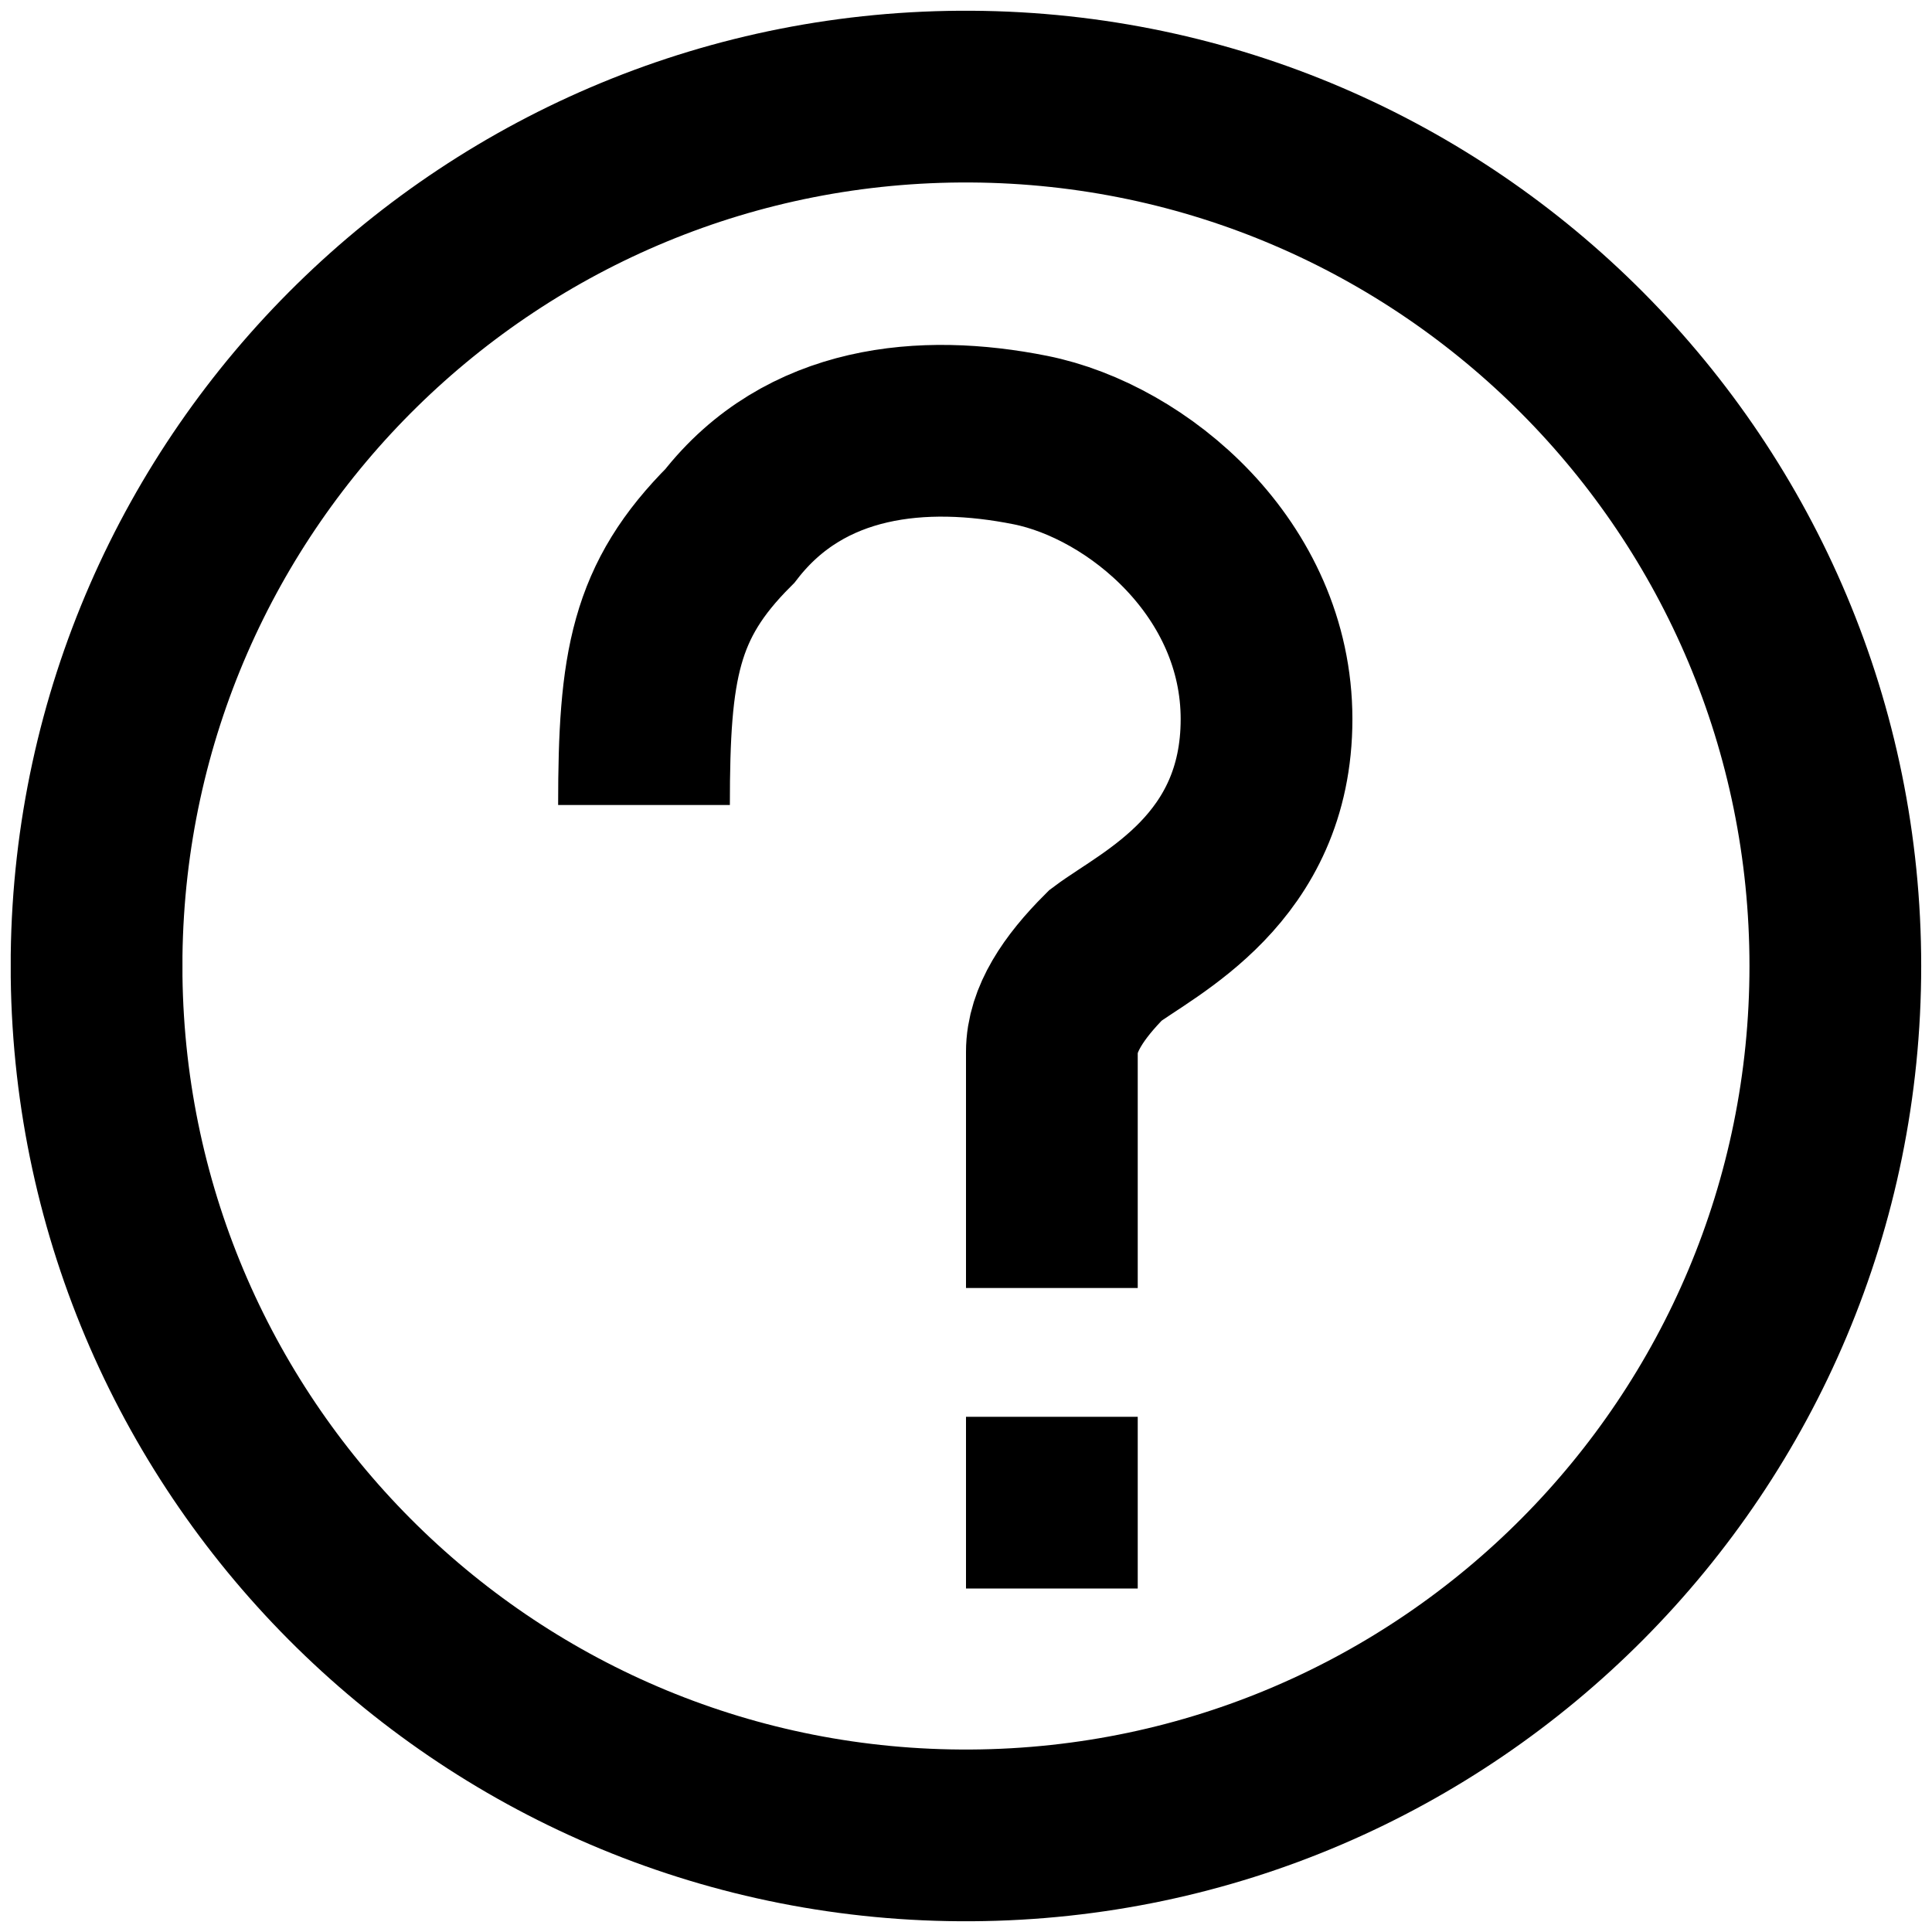
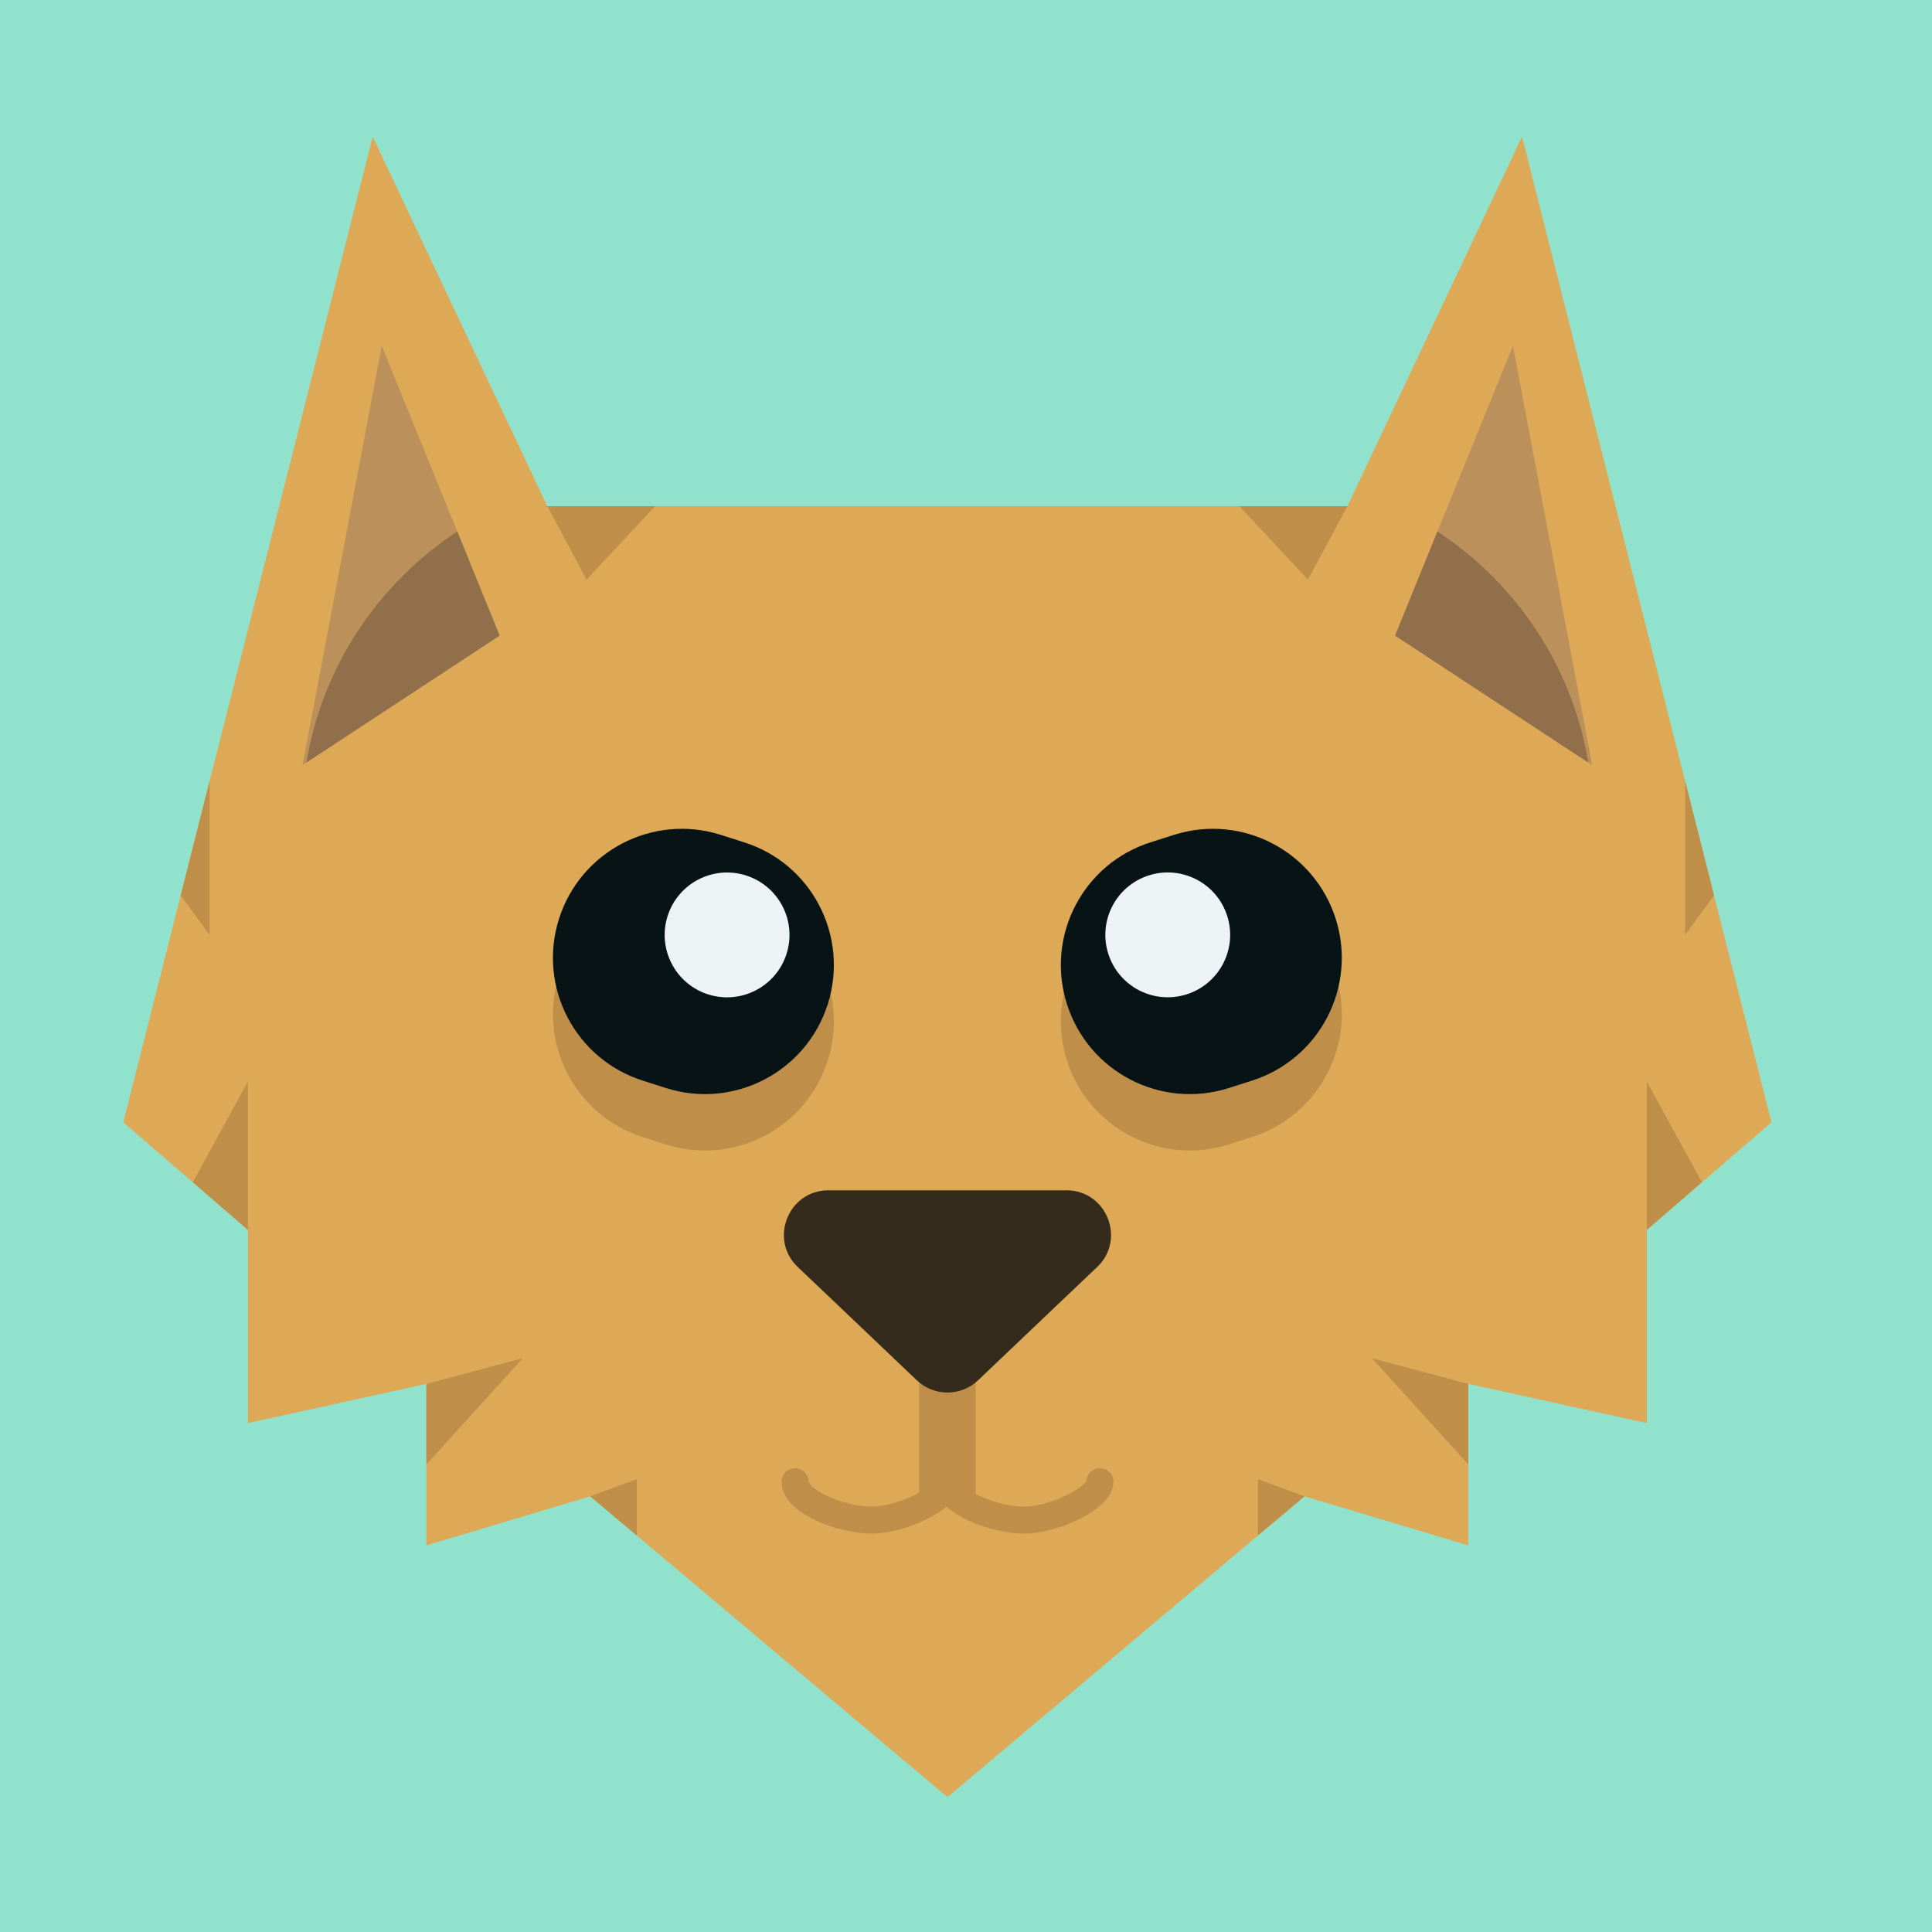
- <svg xmlns="http://www.w3.org/2000/svg" width="180" height="180">
-   <path fill="none" stroke="#000" stroke-width="16" d="M9,89a81,81 0 1,1 0,2zm51-14c0-13 1-19 8-26c7-9 18-10 28-8c10,2 22,12 22,26c0,14-11,19-15,22c-3,3-5,6-5,9v22m0,12v16" />
+ <svg xmlns="http://www.w3.org/2000/svg" version="1.1" id="Wolv" x="0px" y="0px" viewBox="0 0 1000 1000" style="enable-background:new 0 0 1000 1000;" xml:space="preserve">
+   <style type="text/css">
+ 	.st0{fill:#91E2CD;}
+ 	.st1{fill:#DDA957;}
+ 	.st2{fill:#BF8F49;}
+ 	.st3{fill:#352B1C;}
+ 	.st4{fill:#081316;}
+ 	.st5{fill:#EDF3F4;}
+ 	.st6{fill:#BC905B;}
+ 	.st7{fill:#916F4A;}
+ 	.st8{fill:none;stroke:#BF8F49;stroke-width:14;stroke-linecap:round;stroke-linejoin:round;stroke-miterlimit:10;}
+ </style>
+   <rect class="st0" width="1000" height="1000" />
+   <g>
+     <polygon class="st1" points="787.8,70.7 697.4,262 490.4,262 283.3,262 192.9,70.7 63.8,580.9 128.3,636.6 128.3,736.6    220.7,716.3 220.7,799.9 305.5,774.5 490.4,930.2 675.2,774.5 760,799.9 760,716.3 852.4,736.6 852.4,636.6 916.9,580.9  " />
+     <polygon class="st2" points="283.3,262 303.6,300 339.1,262  " />
+     <polygon class="st2" points="697.4,262 677,300 641.5,262  " />
+     <g>
+       <polygon class="st2" points="305.5,774.5 329.6,765.6 329.6,794.8   " />
+       <polygon class="st2" points="220.7,716.3 270.6,703 220.7,758   " />
+       <polygon class="st2" points="128.3,636.6 128.3,559.8 99.8,611.9   " />
+     </g>
+     <g>
+       <polygon class="st2" points="675.2,774.5 651.1,765.6 651.1,794.8   " />
+       <polygon class="st2" points="760,716.3 710.1,703 760,758   " />
+       <polygon class="st2" points="852.4,636.6 852.4,559.8 880.9,611.9   " />
+     </g>
+     <path class="st2" d="M498.9,776.9c4.8-2.5,6.1,0.8,6.1-4.6v-45.4v-38.1c0-8.1-6.5-14.6-14.6-14.6l0,0c-8.1,0-14.6,6.5-14.6,14.6   v38.1v45.4c0,5.4,3,3.7,7.7,6.3l3.9-3.5c4.3,2.3,5.6,5.8,9.9,3.5L498.9,776.9z" />
+     <path class="st3" d="M490.4,616.1h61.6c20.8,0,30.9,25.4,15.9,39.7l-17.9,17l-43.7,41.6c-8.9,8.5-22.9,8.5-31.8,0l-43.7-41.6   l-17.9-17c-15-14.3-4.9-39.7,15.9-39.7H490.4z" />
+     <g>
+       <path class="st2" d="M428.5,548.8L428.5,548.8c-11.1,35.2-48.6,54.7-83.7,43.6l-11.9-3.8c-35.2-11.1-54.7-48.6-43.6-83.7l0,0    c11.1-35.2,48.6-54.7,83.7-43.6l11.9,3.8C420.1,476.2,439.6,513.6,428.5,548.8z" />
+       <g>
+         <path class="st4" d="M428.5,519.6L428.5,519.6c-11.1,35.2-48.6,54.7-83.7,43.6l-11.9-3.8c-35.2-11.1-54.7-48.6-43.6-83.7l0,0     c11.1-35.2,48.6-54.7,83.7-43.6l11.9,3.8C420.1,446.9,439.6,484.4,428.5,519.6z" />
+         <ellipse transform="matrix(0.3005 -0.9538 0.9538 0.3005 -198.2864 697.4176)" class="st5" cx="376.3" cy="483.9" rx="32.3" ry="32.3" />
+       </g>
+       <polygon class="st6" points="258.6,329 197.6,179 156.6,396   " />
+       <path class="st7" d="M258.6,329l-21.9-53.9c-40.7,26.7-69.8,69.6-78.1,119.6L258.6,329z" />
+       <polygon class="st2" points="108.5,404.2 108.5,483.9 93.5,463.5   " />
+     </g>
+     <g>
+       <path class="st2" d="M552.2,548.8L552.2,548.8c11.1,35.2,48.6,54.7,83.7,43.6l11.9-3.8c35.2-11.1,54.7-48.6,43.6-83.7l0,0    c-11.1-35.2-48.6-54.7-83.7-43.6l-11.9,3.8C560.6,476.2,541.1,513.6,552.2,548.8z" />
+       <g>
+         <path class="st4" d="M552.2,519.6L552.2,519.6c11.1,35.2,48.6,54.7,83.7,43.6l11.9-3.8c35.2-11.1,54.7-48.6,43.6-83.7l0,0     c-11.1-35.2-48.6-54.7-83.7-43.6l-11.9,3.8C560.6,446.9,541.1,484.4,552.2,519.6z" />
+         <ellipse transform="matrix(0.9538 -0.3005 0.3005 0.9538 -117.4641 203.9644)" class="st5" cx="604.4" cy="483.9" rx="32.3" ry="32.3" />
+       </g>
+       <polygon class="st6" points="722.1,329 783.1,179 824.1,396   " />
+       <path class="st7" d="M722.1,329l21.9-53.9c40.7,26.7,69.8,69.6,78.1,119.6L722.1,329z" />
+       <polygon class="st2" points="872.2,404.2 872.2,483.9 887.2,463.5   " />
+     </g>
+     <path class="st8" d="M569.3,766.9c0,8.5-23.7,19.9-39.3,19.9s-39.6-9.5-39.6-19.9c0,8.5-23.7,19.9-39.3,19.9   c-15.6,0-39.6-9.5-39.6-19.9" />
+   </g>
</svg>
